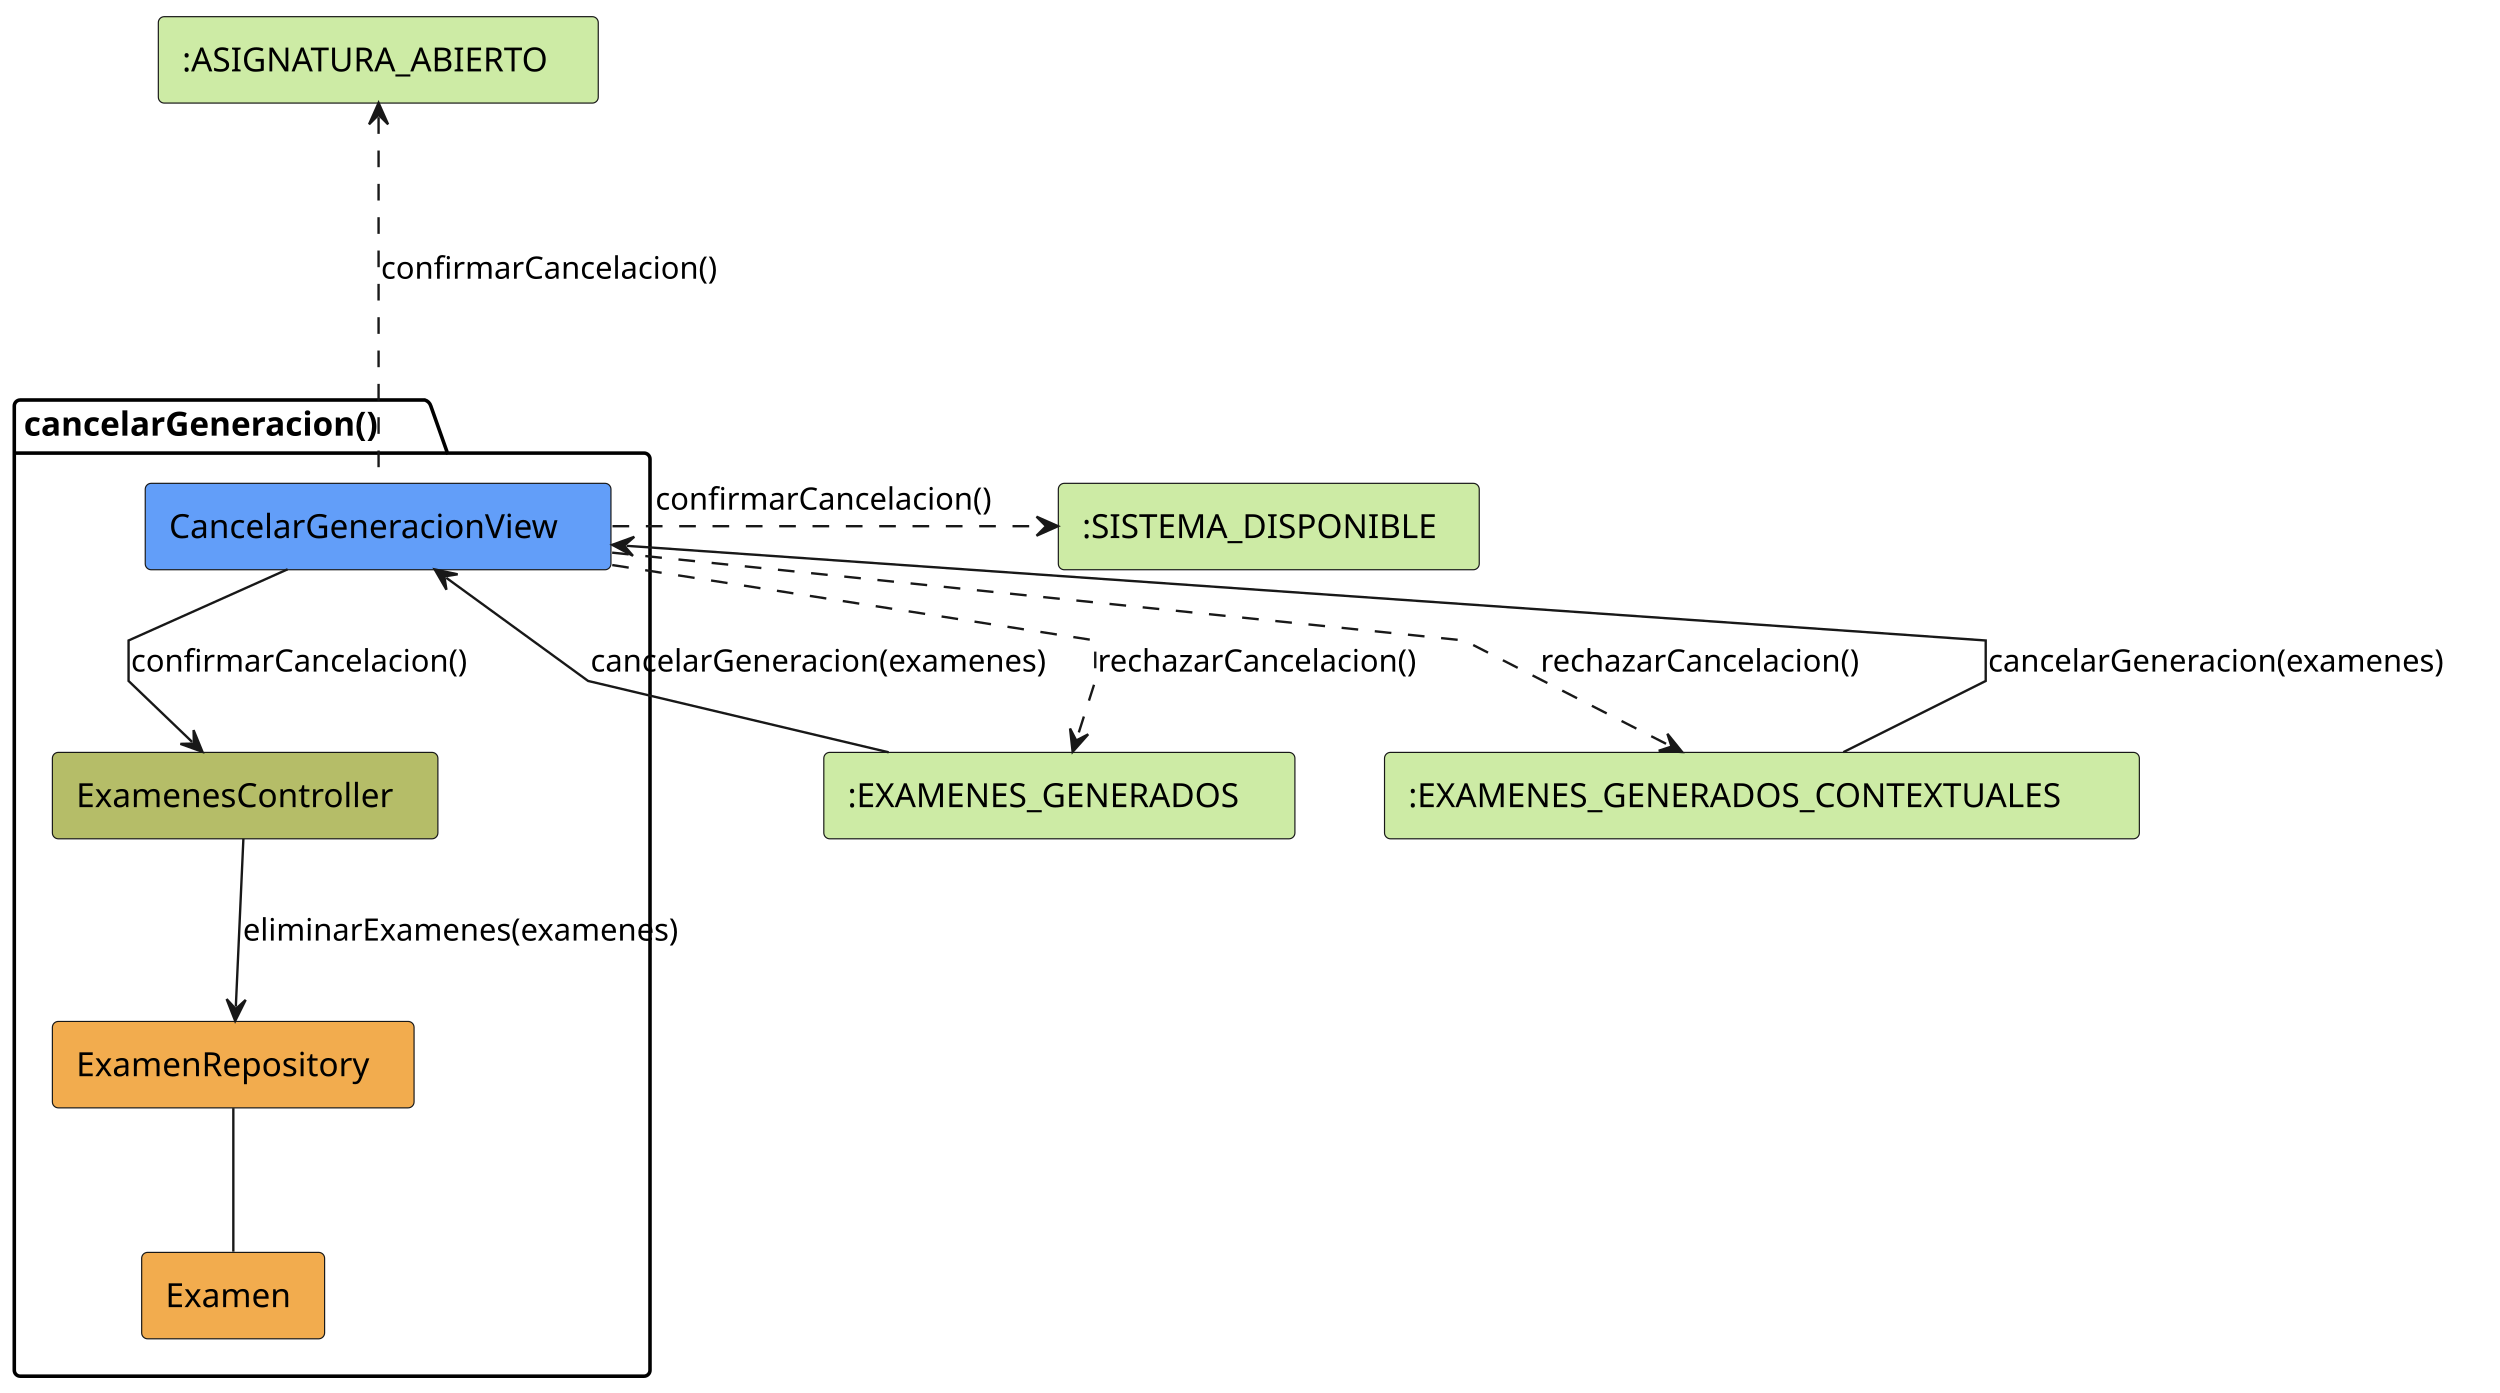
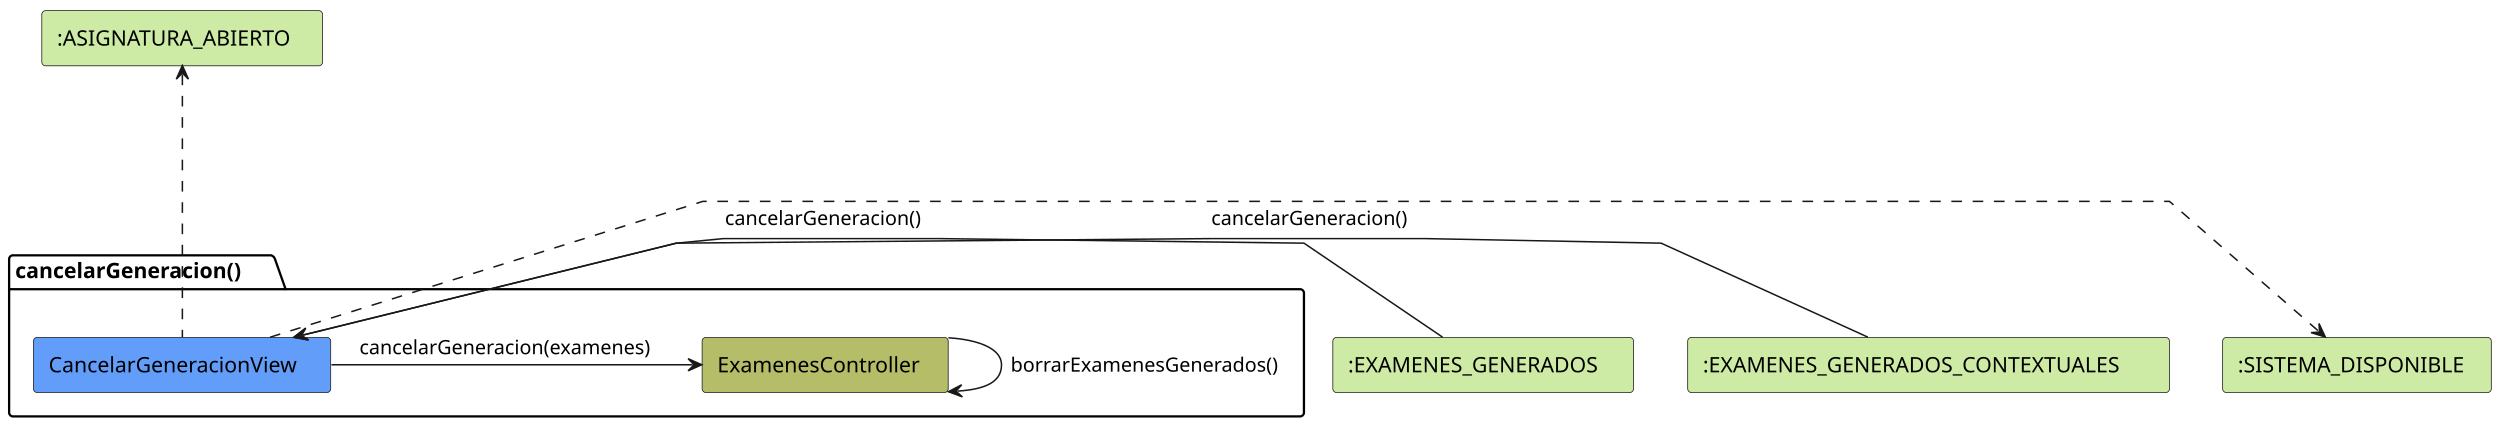
- <svg xmlns="http://www.w3.org/2000/svg" contentStyleType="text/css" data-diagram-type="DESCRIPTION" height="585px" preserveAspectRatio="none" style="width:1050px;height:585px;background:#FFFFFF;" version="1.1" viewBox="0 0 1050 585" width="1050px" zoomAndPan="magnify">
+ <svg xmlns="http://www.w3.org/2000/svg" contentStyleType="text/css" data-diagram-type="DESCRIPTION" height="281px" preserveAspectRatio="none" style="width:1645px;height:281px;background:#FFFFFF;" version="1.1" viewBox="0 0 1645 281" width="1645px" zoomAndPan="magnify">
  <defs />
  <g>
-     <g class="cluster" data-qualified-name="cancelarGeneracion" data-source-line="5" id="ent0004">
-       <path d="M8.5,168 L178.436,168 A3.75,3.75 0 0 1 180.936,170.5 L187.936,190.297 L270.5,190.297 A2.5,2.5 0 0 1 273,192.797 L273,575.5 A2.5,2.5 0 0 1 270.5,578 L8.5,578 A2.5,2.5 0 0 1 6,575.5 L6,170.5 A2.5,2.5 0 0 1 8.5,168" fill="none" style="stroke:#000000;stroke-width:1.5;" />
+     <g class="cluster" data-qualified-name="cancelarGeneracion" data-source-line="8" id="ent0006">
+       <path d="M8.5,168 L178.436,168 A3.75,3.75 0 0 1 180.936,170.5 L187.936,190.297 L855.5,190.297 A2.5,2.5 0 0 1 858,192.797 L858,271.5 A2.5,2.5 0 0 1 855.5,274 L8.5,274 A2.5,2.5 0 0 1 6,271.5 L6,170.5 A2.5,2.5 0 0 1 8.5,168" fill="none" style="stroke:#000000;stroke-width:1.5;" />
      <line style="stroke:#000000;stroke-width:1.5;" x1="6" x2="187.936" y1="190.297" y2="190.297" />
      <text fill="#000000" font-family="sans-serif" font-size="14" font-weight="bold" lengthAdjust="spacing" textLength="168.936" x="10" y="182.995">cancelarGeneracion()</text>
    </g>
-     <g class="entity" data-qualified-name="cancelarGeneracion.CancelarGeneracionView" data-source-line="6" id="ent0005">
-       <rect fill="#629EF9" height="36.297" rx="2.5" ry="2.5" style="stroke:#181818;stroke-width:0.5;" width="195.602" x="61" y="203" />
-       <text fill="#000000" font-family="sans-serif" font-size="14" lengthAdjust="spacing" textLength="175.602" x="71" y="225.995">CancelarGeneracionView</text>
+     <g class="entity" data-qualified-name="cancelarGeneracion.CancelarGeneracionView" data-source-line="9" id="ent0007">
+       <rect fill="#629EF9" height="36.297" rx="2.5" ry="2.5" style="stroke:#181818;stroke-width:0.5;" width="195.602" x="22" y="222" />
+       <text fill="#000000" font-family="sans-serif" font-size="14" lengthAdjust="spacing" textLength="175.602" x="32" y="244.995">CancelarGeneracionView</text>
    </g>
-     <g class="entity" data-qualified-name="cancelarGeneracion.ExamenesController" data-source-line="7" id="ent0006">
-       <rect fill="#B5BD68" height="36.297" rx="2.5" ry="2.5" style="stroke:#181818;stroke-width:0.5;" width="161.914" x="22" y="316" />
-       <text fill="#000000" font-family="sans-serif" font-size="14" lengthAdjust="spacing" textLength="141.914" x="32" y="338.995">ExamenesController</text>
-     </g>
-     <g class="entity" data-qualified-name="cancelarGeneracion.ExamenRepository" data-source-line="8" id="ent0007">
-       <rect fill="#F2AC4E" height="36.297" rx="2.5" ry="2.5" style="stroke:#181818;stroke-width:0.5;" width="151.906" x="22" y="429" />
-       <text fill="#000000" font-family="sans-serif" font-size="14" lengthAdjust="spacing" textLength="131.906" x="32" y="451.995">ExamenRepository</text>
-     </g>
-     <g class="entity" data-qualified-name="cancelarGeneracion.Examen" data-source-line="9" id="ent0008">
-       <rect fill="#F2AC4E" height="36.297" rx="2.5" ry="2.5" style="stroke:#181818;stroke-width:0.5;" width="76.834" x="59.5" y="526" />
-       <text fill="#000000" font-family="sans-serif" font-size="14" lengthAdjust="spacing" textLength="56.834" x="69.5" y="548.995">Examen</text>
+     <g class="entity" data-qualified-name="cancelarGeneracion.ExamenesController" data-source-line="10" id="ent0008">
+       <rect fill="#B5BD68" height="36.297" rx="2.5" ry="2.5" style="stroke:#181818;stroke-width:0.5;" width="161.914" x="462" y="222" />
+       <text fill="#000000" font-family="sans-serif" font-size="14" lengthAdjust="spacing" textLength="141.914" x="472" y="244.995">ExamenesController</text>
    </g>
    <g class="entity" data-qualified-name="ExamGen" data-source-line="3" id="ent0002">
-       <rect fill="#CDEBA5" height="36.297" rx="2.5" ry="2.5" style="stroke:#181818;stroke-width:0.5;" width="197.864" x="346" y="316" />
-       <text fill="#000000" font-family="sans-serif" font-size="14" lengthAdjust="spacing" textLength="177.864" x="356" y="338.995">:EXAMENES_GENERADOS</text>
+       <rect fill="#CDEBA5" height="36.297" rx="2.5" ry="2.5" style="stroke:#181818;stroke-width:0.5;" width="197.864" x="877" y="222" />
+       <text fill="#000000" font-family="sans-serif" font-size="14" lengthAdjust="spacing" textLength="177.864" x="887" y="244.995">:EXAMENES_GENERADOS</text>
    </g>
    <g class="entity" data-qualified-name="ExamGenCtx" data-source-line="4" id="ent0003">
-       <rect fill="#CDEBA5" height="36.297" rx="2.5" ry="2.5" style="stroke:#181818;stroke-width:0.5;" width="317.028" x="581.5" y="316" />
-       <text fill="#000000" font-family="sans-serif" font-size="14" lengthAdjust="spacing" textLength="297.028" x="591.5" y="338.995">:EXAMENES_GENERADOS_CONTEXTUALES</text>
+       <rect fill="#CDEBA5" height="36.297" rx="2.5" ry="2.5" style="stroke:#181818;stroke-width:0.5;" width="317.028" x="1110.5" y="222" />
+       <text fill="#000000" font-family="sans-serif" font-size="14" lengthAdjust="spacing" textLength="297.028" x="1120.5" y="244.995">:EXAMENES_GENERADOS_CONTEXTUALES</text>
    </g>
-     <g class="entity" data-qualified-name="SistemaDisponible" data-source-line="12" id="ent0009">
-       <rect fill="#CDEBA5" height="36.297" rx="2.5" ry="2.5" style="stroke:#181818;stroke-width:0.5;" width="176.782" x="444.5" y="203" />
-       <text fill="#000000" font-family="sans-serif" font-size="14" lengthAdjust="spacing" textLength="156.782" x="454.5" y="225.995">:SISTEMA_DISPONIBLE</text>
+     <g class="entity" data-qualified-name="SistemaDisponible" data-source-line="5" id="ent0004">
+       <rect fill="#CDEBA5" height="36.297" rx="2.5" ry="2.5" style="stroke:#181818;stroke-width:0.5;" width="176.782" x="1462.5" y="222" />
+       <text fill="#000000" font-family="sans-serif" font-size="14" lengthAdjust="spacing" textLength="156.782" x="1472.5" y="244.995">:SISTEMA_DISPONIBLE</text>
    </g>
-     <g class="entity" data-qualified-name="AsignaturaAbierto" data-source-line="13" id="ent0010">
-       <rect fill="#CDEBA5" height="36.297" rx="2.5" ry="2.5" style="stroke:#181818;stroke-width:0.5;" width="184.767" x="66.5" y="7" />
-       <text fill="#000000" font-family="sans-serif" font-size="14" lengthAdjust="spacing" textLength="164.767" x="76.5" y="29.995">:ASIGNATURA_ABIERTO</text>
+     <g class="entity" data-qualified-name="AsignaturaAbierto" data-source-line="6" id="ent0005">
+       <rect fill="#CDEBA5" height="36.297" rx="2.5" ry="2.5" style="stroke:#181818;stroke-width:0.5;" width="184.767" x="27.5" y="7" />
+       <text fill="#000000" font-family="sans-serif" font-size="14" lengthAdjust="spacing" textLength="164.767" x="37.5" y="29.995">:ASIGNATURA_ABIERTO</text>
    </g>
-     <g class="link" data-entity-1="ent0002" data-entity-2="ent0005" data-link-type="dependency" data-source-line="15" id="lnk11">
-       <path d="M373.24,315.97 C316.57,302.51 247,286 247,286 C247,286 213.502,261.639 187.432,242.679" fill="none" id="ExamGen-to-CancelarGeneracionView" style="stroke:#181818;stroke-width:1;" />
-       <polygon fill="#181818" points="182.58,239.15,187.506,247.679,186.624,242.091,192.211,241.209,182.58,239.15" style="stroke:#181818;stroke-width:1;" />
-       <text fill="#000000" font-family="sans-serif" font-size="13" lengthAdjust="spacing" textLength="207.467" x="248" y="282.067">cancelarGeneracion(examenes)</text>
+     <g class="link" data-entity-1="ent0002" data-entity-2="ent0007" data-link-type="dependency" data-source-line="13" id="lnk9">
+       <path d="M949.22,221.85 C914.41,198.24 858,160 858,160 C858,160 618,157 618,157 C618,157 476,157 476,157 C476,157 445,160 445,160 C445,160 295.026,196.916 199.166,220.516" fill="none" id="ExamGen-to-CancelarGeneracionView" style="stroke:#181818;stroke-width:1;" />
+       <polygon fill="#181818" points="193.34,221.95,203.035,223.683,198.195,220.755,201.123,215.915,193.34,221.95" style="stroke:#181818;stroke-width:1;" />
+       <text fill="#000000" font-family="sans-serif" font-size="13" lengthAdjust="spacing" textLength="140.137" x="477" y="148.067">cancelarGeneracion()</text>
    </g>
-     <g class="link" data-entity-1="ent0005" data-entity-2="ent0002" data-link-type="dependency" data-source-line="24" id="lnk16">
-       <path d="M257.14,237.32 C344.98,251.04 460,269 460,269 C460,269 460,286 460,286 C460,286 456.603,296.634 452.323,310.054" fill="none" id="CancelarGeneracionView-to-ExamGen" style="stroke:#181818;stroke-width:1;stroke-dasharray:7,7;" />
-       <polygon fill="#181818" points="450.5,315.77,457.046,308.411,452.019,311.006,449.424,305.98,450.5,315.77" style="stroke:#181818;stroke-width:1;" />
-       <text fill="#000000" font-family="sans-serif" font-size="13" lengthAdjust="spacing" textLength="145.933" x="461" y="282.067">rechazarCancelacion()</text>
+     <g class="link" data-entity-1="ent0003" data-entity-2="ent0007" data-link-type="dependency" data-source-line="14" id="lnk10">
+       <path d="M1229.06,221.85 C1177.14,198.24 1093,160 1093,160 C1093,160 938,157 938,157 C938,157 796,157 796,157 C796,157 445,160 445,160 C445,160 295.026,196.916 199.166,220.516" fill="none" id="ExamGenCtx-to-CancelarGeneracionView" style="stroke:#181818;stroke-width:1;" />
+       <polygon fill="#181818" points="193.34,221.95,203.035,223.683,198.195,220.755,201.123,215.915,193.34,221.95" style="stroke:#181818;stroke-width:1;" />
+       <text fill="#000000" font-family="sans-serif" font-size="13" lengthAdjust="spacing" textLength="140.137" x="797" y="148.067">cancelarGeneracion()</text>
    </g>
-     <g class="link" data-entity-1="ent0003" data-entity-2="ent0005" data-link-type="dependency" data-source-line="16" id="lnk12">
-       <path d="M774.2,315.9 C801.08,302.46 834,286 834,286 C834,286 834,269 834,269 C834,269 450.346,242.287 263.135,229.247" fill="none" id="ExamGenCtx-to-CancelarGeneracionView" style="stroke:#181818;stroke-width:1;" />
-       <polygon fill="#181818" points="257.15,228.83,265.85,233.446,262.138,229.177,266.406,225.465,257.15,228.83" style="stroke:#181818;stroke-width:1;" />
-       <text fill="#000000" font-family="sans-serif" font-size="13" lengthAdjust="spacing" textLength="207.467" x="835" y="282.067">cancelarGeneracion(examenes)</text>
+     <g class="link" data-entity-1="ent0007" data-entity-2="ent0008" data-link-type="dependency" data-source-line="16" id="lnk11">
+       <path d="M218.11,240 C292.06,240 386.27,240 455.75,240" fill="none" id="CancelarGeneracionView-to-ExamenesController" style="stroke:#181818;stroke-width:1;" />
+       <polygon fill="#181818" points="461.75,240,452.75,236,456.75,240,452.75,244,461.75,240" style="stroke:#181818;stroke-width:1;" />
+       <text fill="#000000" font-family="sans-serif" font-size="13" lengthAdjust="spacing" textLength="207.467" x="236.5" y="233.067">cancelarGeneracion(examenes)</text>
    </g>
-     <g class="link" data-entity-1="ent0005" data-entity-2="ent0003" data-link-type="dependency" data-source-line="25" id="lnk17">
-       <path d="M257.1,232.11 C391.12,245.92 615,269 615,269 C615,269 664.14,294.155 701.16,313.115" fill="none" id="CancelarGeneracionView-to-ExamGenCtx" style="stroke:#181818;stroke-width:1;stroke-dasharray:7,7;" />
-       <polygon fill="#181818" points="706.5,315.85,700.313,308.187,702.05,313.571,696.666,315.308,706.5,315.85" style="stroke:#181818;stroke-width:1;" />
-       <text fill="#000000" font-family="sans-serif" font-size="13" lengthAdjust="spacing" textLength="145.933" x="647" y="282.067">rechazarCancelacion()</text>
+     <g class="link" data-entity-1="ent0008" data-entity-2="ent0008" data-link-type="dependency" data-source-line="18" id="lnk12">
+       <path d="M624.04,222.26 C644.07,223.54 659,229.45 659,240 C659,250.55 650.058,256.077 630.028,257.357" fill="none" id="ExamenesController-to-ExamenesController" style="stroke:#181818;stroke-width:1;" />
+       <polygon fill="#181818" points="624.04,257.74,633.277,261.158,629.03,257.421,632.767,253.174,624.04,257.74" style="stroke:#181818;stroke-width:1;" />
+       <text fill="#000000" font-family="sans-serif" font-size="13" lengthAdjust="spacing" textLength="188.494" x="665" y="244.567">borrarExamenesGenerados()</text>
    </g>
-     <g class="link" data-entity-1="ent0005" data-entity-2="ent0006" data-link-type="dependency" data-source-line="18" id="lnk13">
-       <path d="M120.8,239.1 C90.77,252.54 54,269 54,269 C54,269 54,286 54,286 C54,286 66.722,298.195 80.702,311.615" fill="none" id="CancelarGeneracionView-to-ExamenesController" style="stroke:#181818;stroke-width:1;" />
-       <polygon fill="#181818" points="85.03,315.77,81.307,306.652,81.423,312.307,75.767,312.423,85.03,315.77" style="stroke:#181818;stroke-width:1;" />
-       <text fill="#000000" font-family="sans-serif" font-size="13" lengthAdjust="spacing" textLength="151.95" x="55" y="282.067">confirmarCancelacion()</text>
+     <g class="link" data-entity-1="ent0007" data-entity-2="ent0004" data-link-type="dependency" data-source-line="20" id="lnk13">
+       <path d="M177.71,221.89 C275.32,191.25 462.5,132.5 462.5,132.5 C462.5,132.5 1427.5,132.5 1427.5,132.5 C1427.5,132.5 1490.284,187.151 1525.524,217.821" fill="none" id="CancelarGeneracionView-to-SistemaDisponible" style="stroke:#181818;stroke-width:1;stroke-dasharray:7,7;" />
+       <polygon fill="#181818" points="1530.05,221.76,1525.887,212.834,1526.278,218.477,1520.635,218.869,1530.05,221.76" style="stroke:#181818;stroke-width:1;" />
    </g>
-     <g class="link" data-entity-1="ent0007" data-entity-2="ent0008" data-link-type="association" data-source-line="20" id="lnk14">
-       <path d="M98,465.42 C98,482.57 98,508.58 98,525.69" fill="none" id="ExamenRepository-Examen" style="stroke:#181818;stroke-width:1;" />
-     </g>
-     <g class="link" data-entity-1="ent0006" data-entity-2="ent0007" data-link-type="dependency" data-source-line="22" id="lnk15">
-       <path d="M102.22,352.34 C101.28,373.2 99.978,401.986 99.048,422.786" fill="none" id="ExamenesController-to-ExamenRepository" style="stroke:#181818;stroke-width:1;" />
-       <polygon fill="#181818" points="98.78,428.78,103.178,419.968,99.003,423.785,95.186,419.61,98.78,428.78" style="stroke:#181818;stroke-width:1;" />
-       <text fill="#000000" font-family="sans-serif" font-size="13" lengthAdjust="spacing" textLength="198.066" x="102" y="395.067">eliminarExamenes(examenes)</text>
-     </g>
-     <g class="link" data-entity-1="ent0005" data-entity-2="ent0009" data-link-type="dependency" data-source-line="26" id="lnk18">
-       <path d="M257.26,221 C315.27,221 382.1,221 438.34,221" fill="none" id="CancelarGeneracionView-to-SistemaDisponible" style="stroke:#181818;stroke-width:1;stroke-dasharray:7,7;" />
-       <polygon fill="#181818" points="444.34,221,435.34,217,439.34,221,435.34,225,444.34,221" style="stroke:#181818;stroke-width:1;" />
-       <text fill="#000000" font-family="sans-serif" font-size="13" lengthAdjust="spacing" textLength="151.95" x="275.25" y="214.067">confirmarCancelacion()</text>
-     </g>
-     <g class="link" data-entity-1="ent0010" data-entity-2="ent0005" data-link-type="dependency" data-source-line="27" id="lnk20">
-       <path d="M159,49.22 C159,86.03 159,166.04 159,202.82" fill="none" id="AsignaturaAbierto-backto-CancelarGeneracionView" style="stroke:#181818;stroke-width:1;stroke-dasharray:7,7;" />
-       <polygon fill="#181818" points="159,43.22,155,52.22,159,48.22,163,52.22,159,43.22" style="stroke:#181818;stroke-width:1;" />
-       <text fill="#000000" font-family="sans-serif" font-size="13" lengthAdjust="spacing" textLength="151.95" x="160" y="117.067">confirmarCancelacion()</text>
+     <g class="link" data-entity-1="ent0005" data-entity-2="ent0007" data-link-type="dependency" data-source-line="21" id="lnk15">
+       <path d="M120,49.07 C120,88.95 120,181.89 120,221.85" fill="none" id="AsignaturaAbierto-backto-CancelarGeneracionView" style="stroke:#181818;stroke-width:1;stroke-dasharray:7,7;" />
+       <polygon fill="#181818" points="120,43.07,116,52.07,120,48.07,124,52.07,120,43.07" style="stroke:#181818;stroke-width:1;" />
    </g>
  </g>
</svg>
